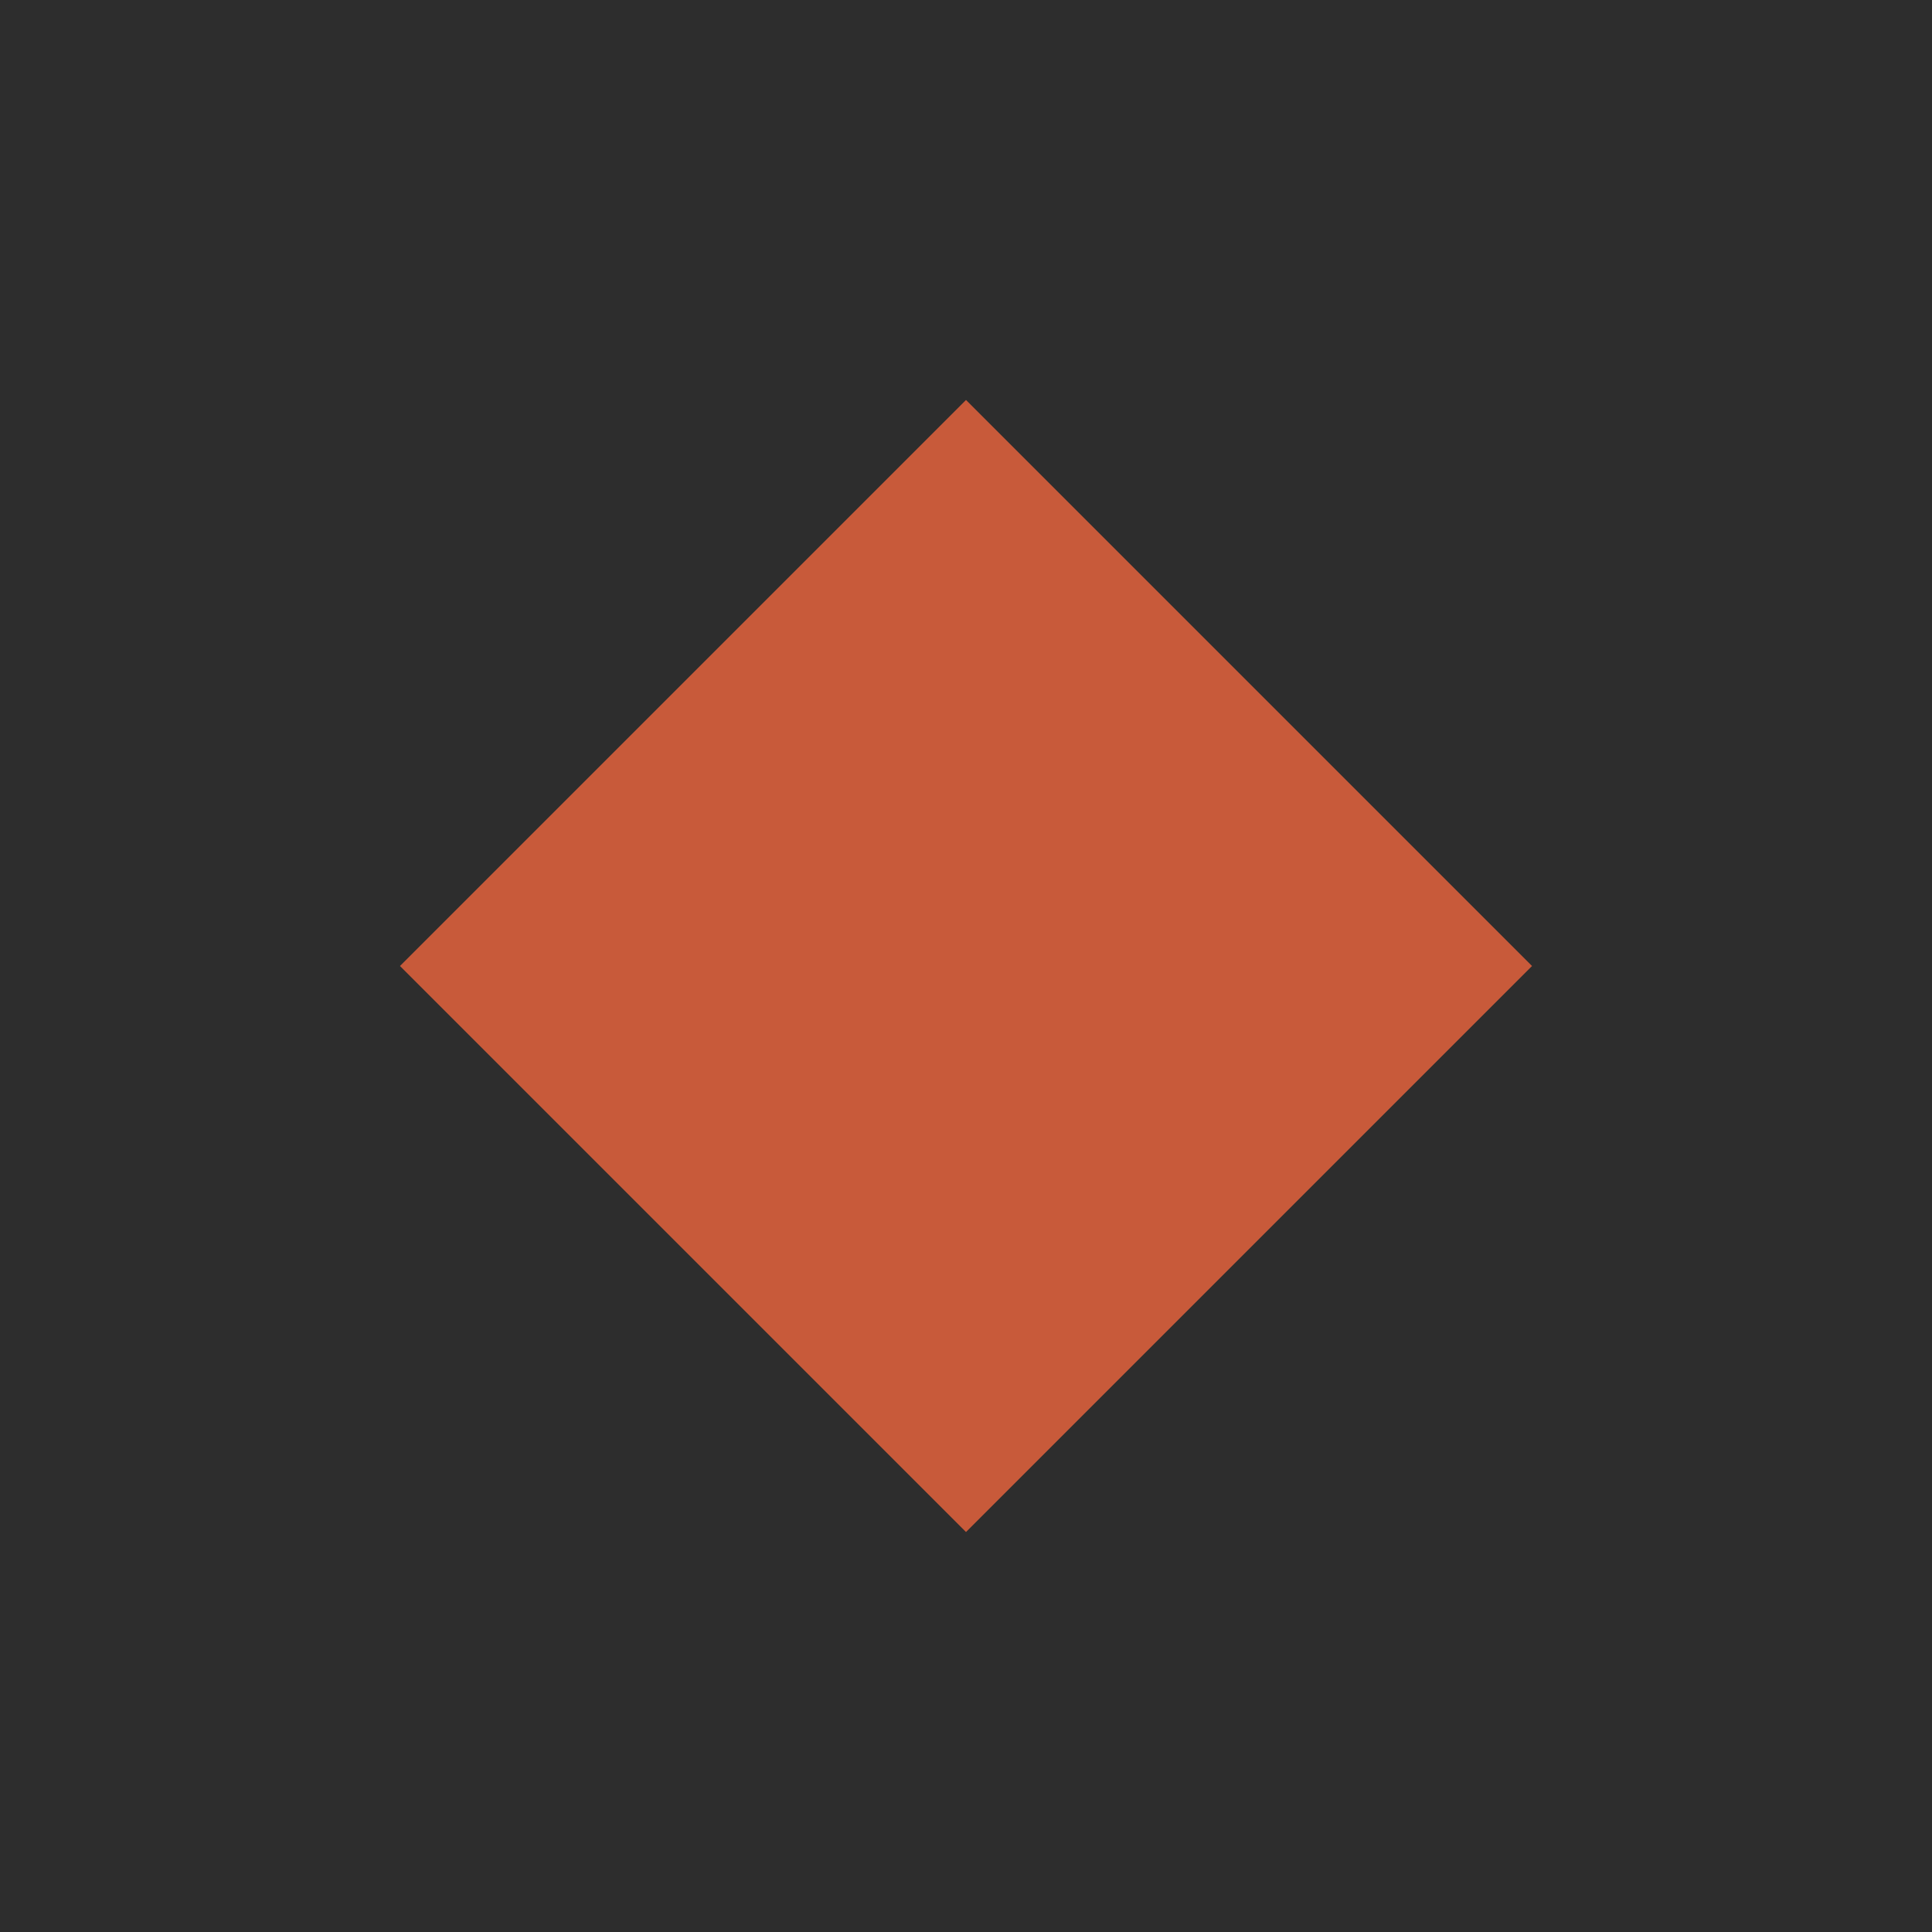
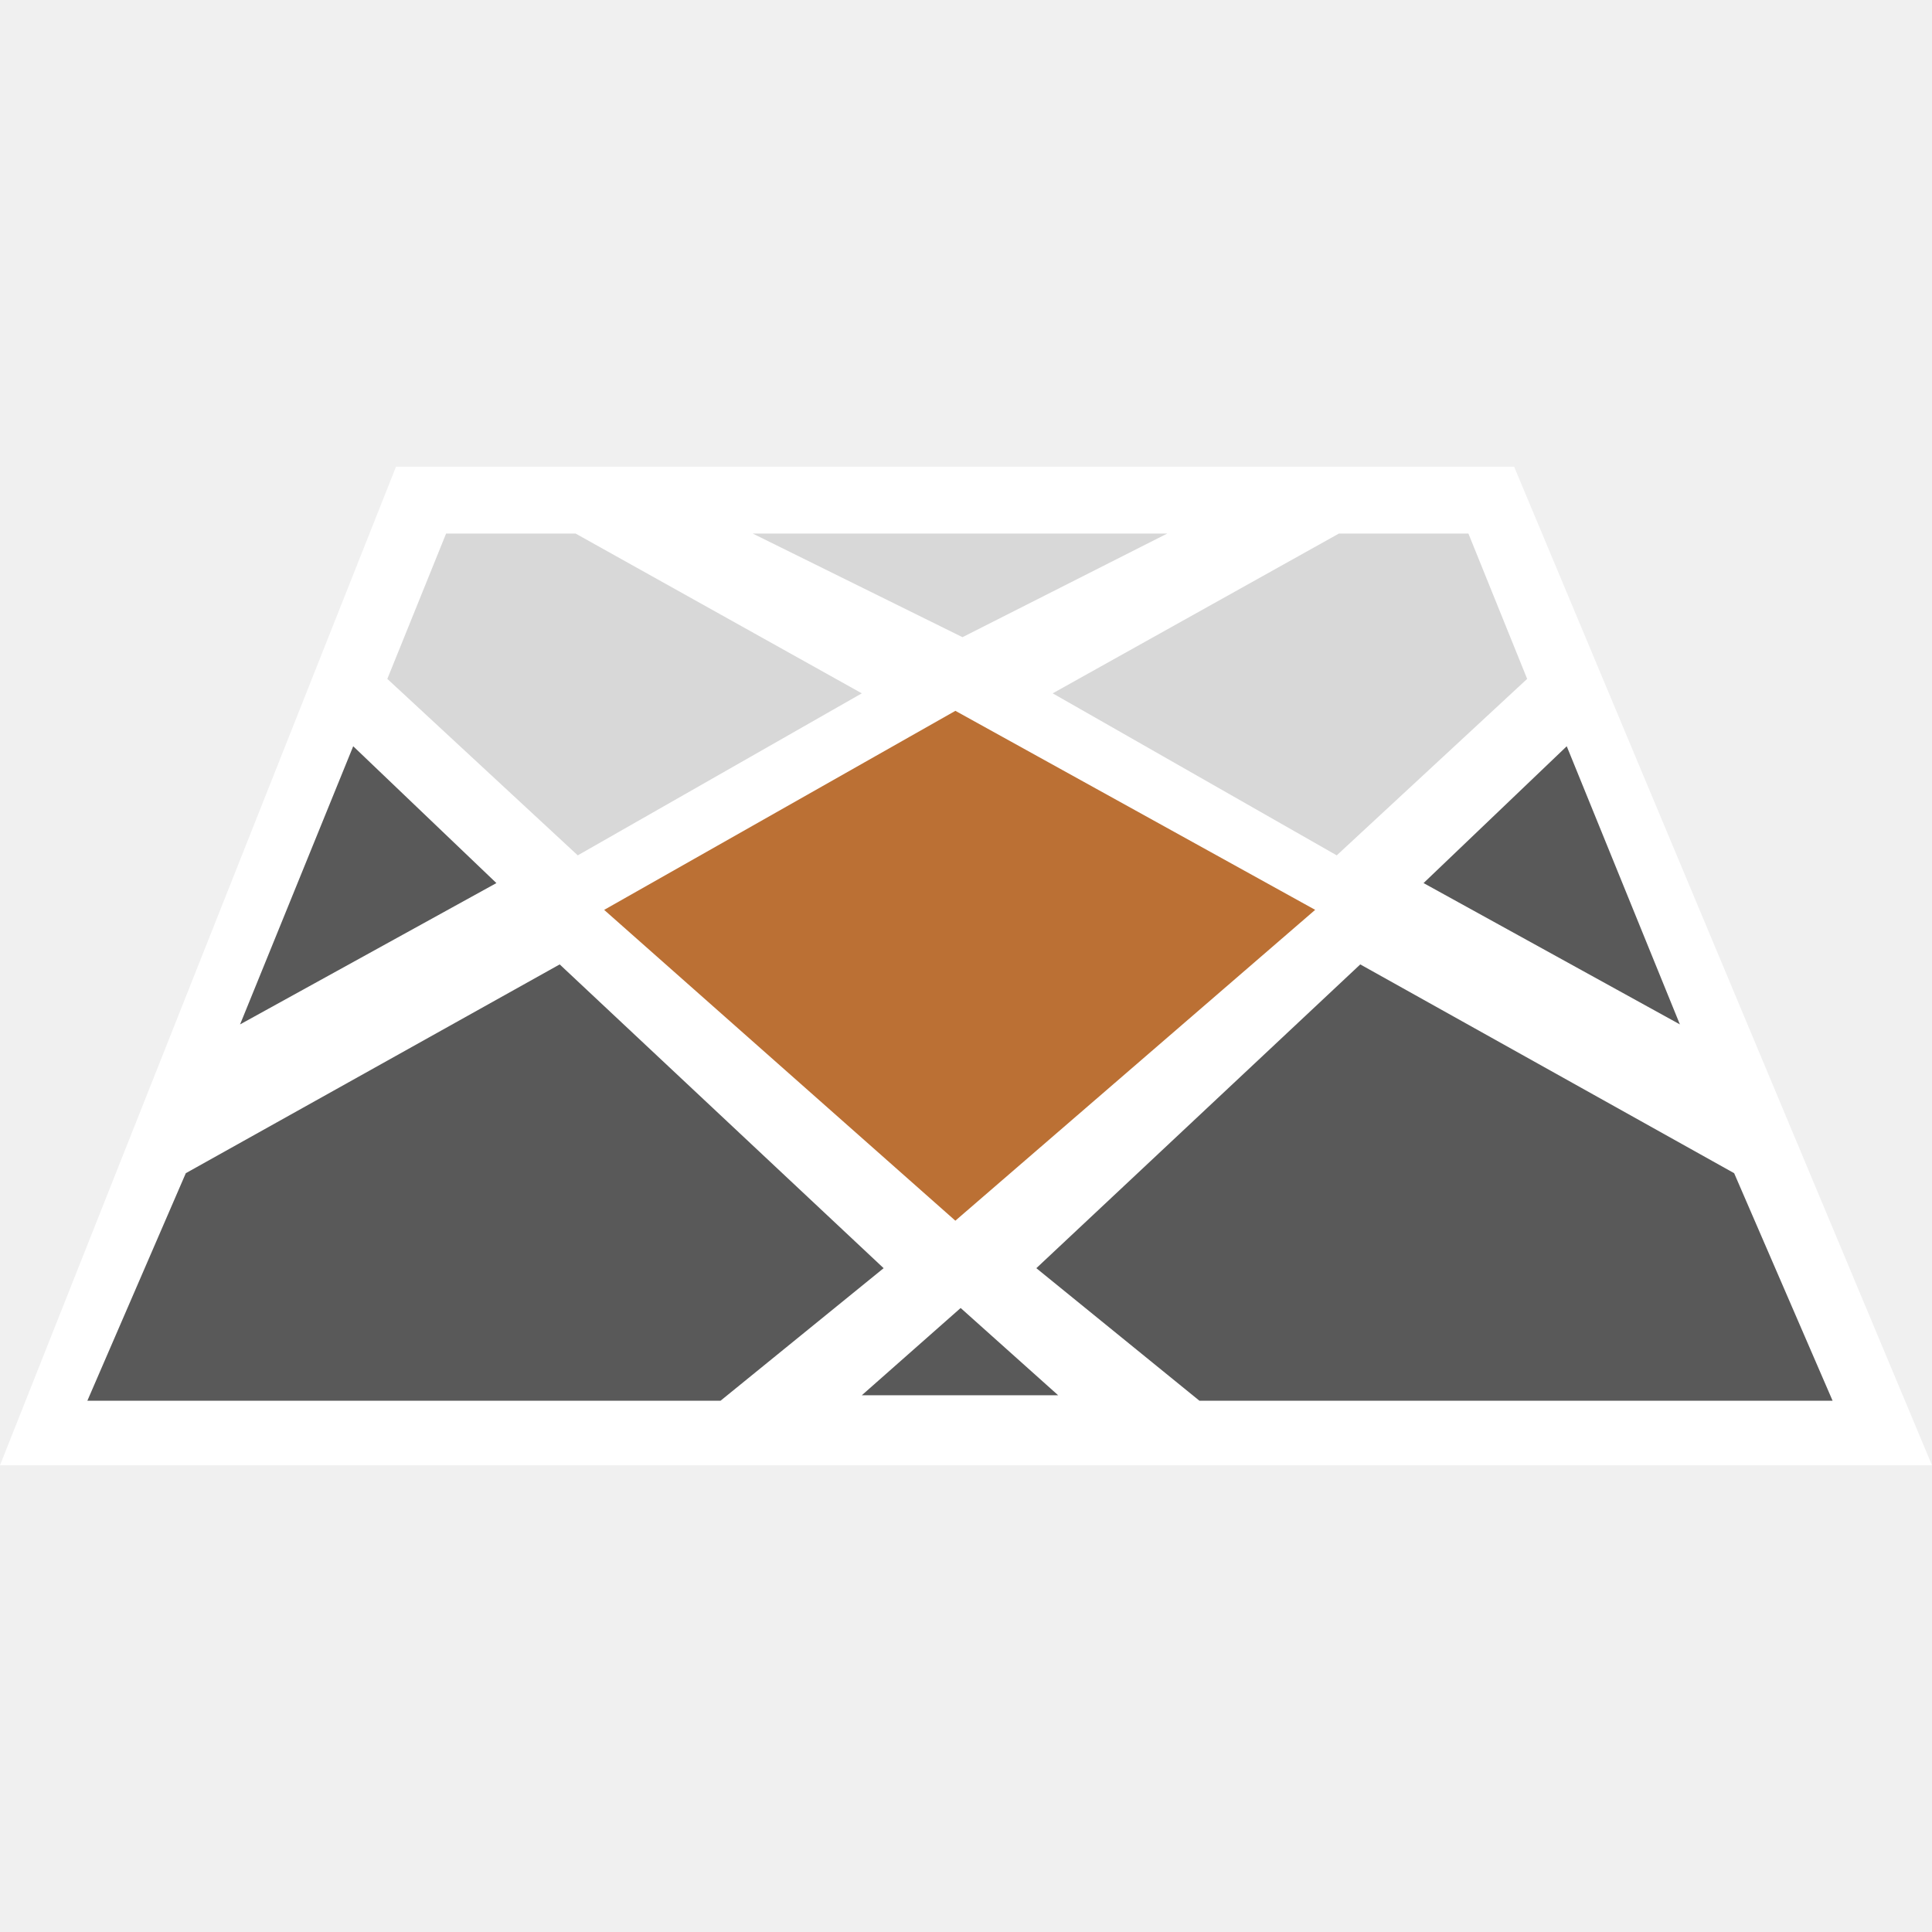
- <svg xmlns="http://www.w3.org/2000/svg" viewBox="0 0 512 512" role="img" aria-label="Square One">
-   <rect width="512" height="512" fill="#2D2D2D" />
-   <path d="M256 106 L406 256 L256 406 L106 256 Z" fill="#C85A3A" />
+ <svg xmlns="http://www.w3.org/2000/svg" viewBox="0 -68.561 283.81 283.81" role="img" aria-label="Square One">
+   <g transform="translate(-47.757 -35.34)">
+     <path d="M6.93,407.34H171.181l61.386,146.688H-51.243Z" transform="translate(99 -372)" fill="#fff" />
+     <g transform="translate(60.592 44.988)">
+       <g transform="translate(0 0.17)">
+         <g transform="translate(81.587 29.839)">
+           <path d="M45.945,0,0,26.037,45.945,66.7,93.014,26.037Z" fill="#bb7034" stroke="#bb7034" stroke-miterlimit="10" stroke-width="6.627" />
+         </g>
+         <path d="M16.619,0,37.655,20.1,0,40.859Z" transform="translate(22.432 31.245)" fill="#595959" />
+         <path d="M-25.965,0-47,20.1-9.345,40.859Z" transform="translate(243.284 31.245)" fill="#595959" />
+         <path d="M0,21.349,8.633,0H27.656L69.7,23.472l-41.726,23.8Z" transform="translate(44.064 0)" fill="#d8d8d8" />
+         <path d="M-17.3,21.349-25.932,0H-44.955L-87,23.472l41.726,23.8Z" transform="translate(228.805 0)" fill="#d8d8d8" />
+         <path d="M0,12.819,14.519,0,28.842,12.819Z" transform="translate(113.765 113.765)" fill="#595959" />
+         <path d="M0,0H60.888L30.813,15.222Z" transform="translate(97.742 0)" fill="#d8d8d8" />
+         <path d="M0,64.093,14.46,30.67,69.384,0l47.586,44.624L93.015,64.093Z" transform="translate(0 63.292)" fill="#595959" />
+         <path d="M-29.031,64.093-43.491,30.67-98.414,0-146,44.624l23.954,19.469Z" transform="translate(285.402 63.292)" fill="#595959" />
+       </g>
+     </g>
+   </g>
</svg>
